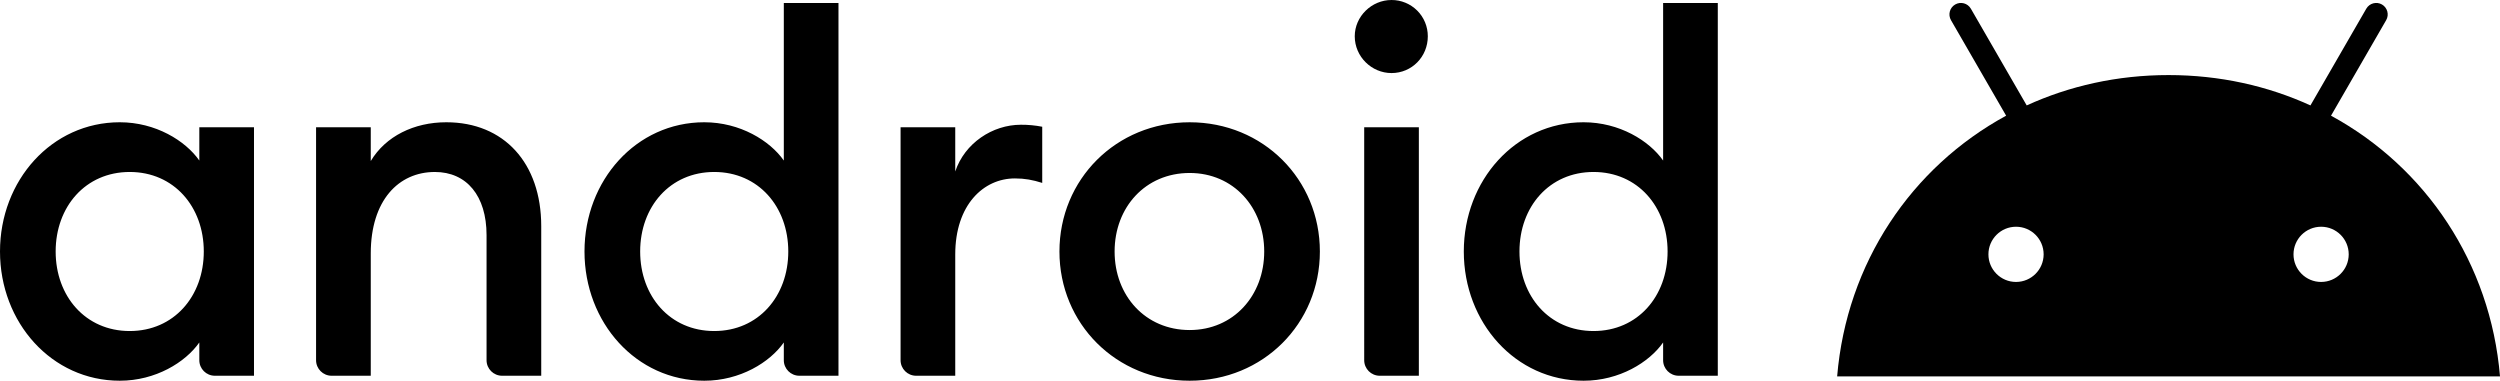
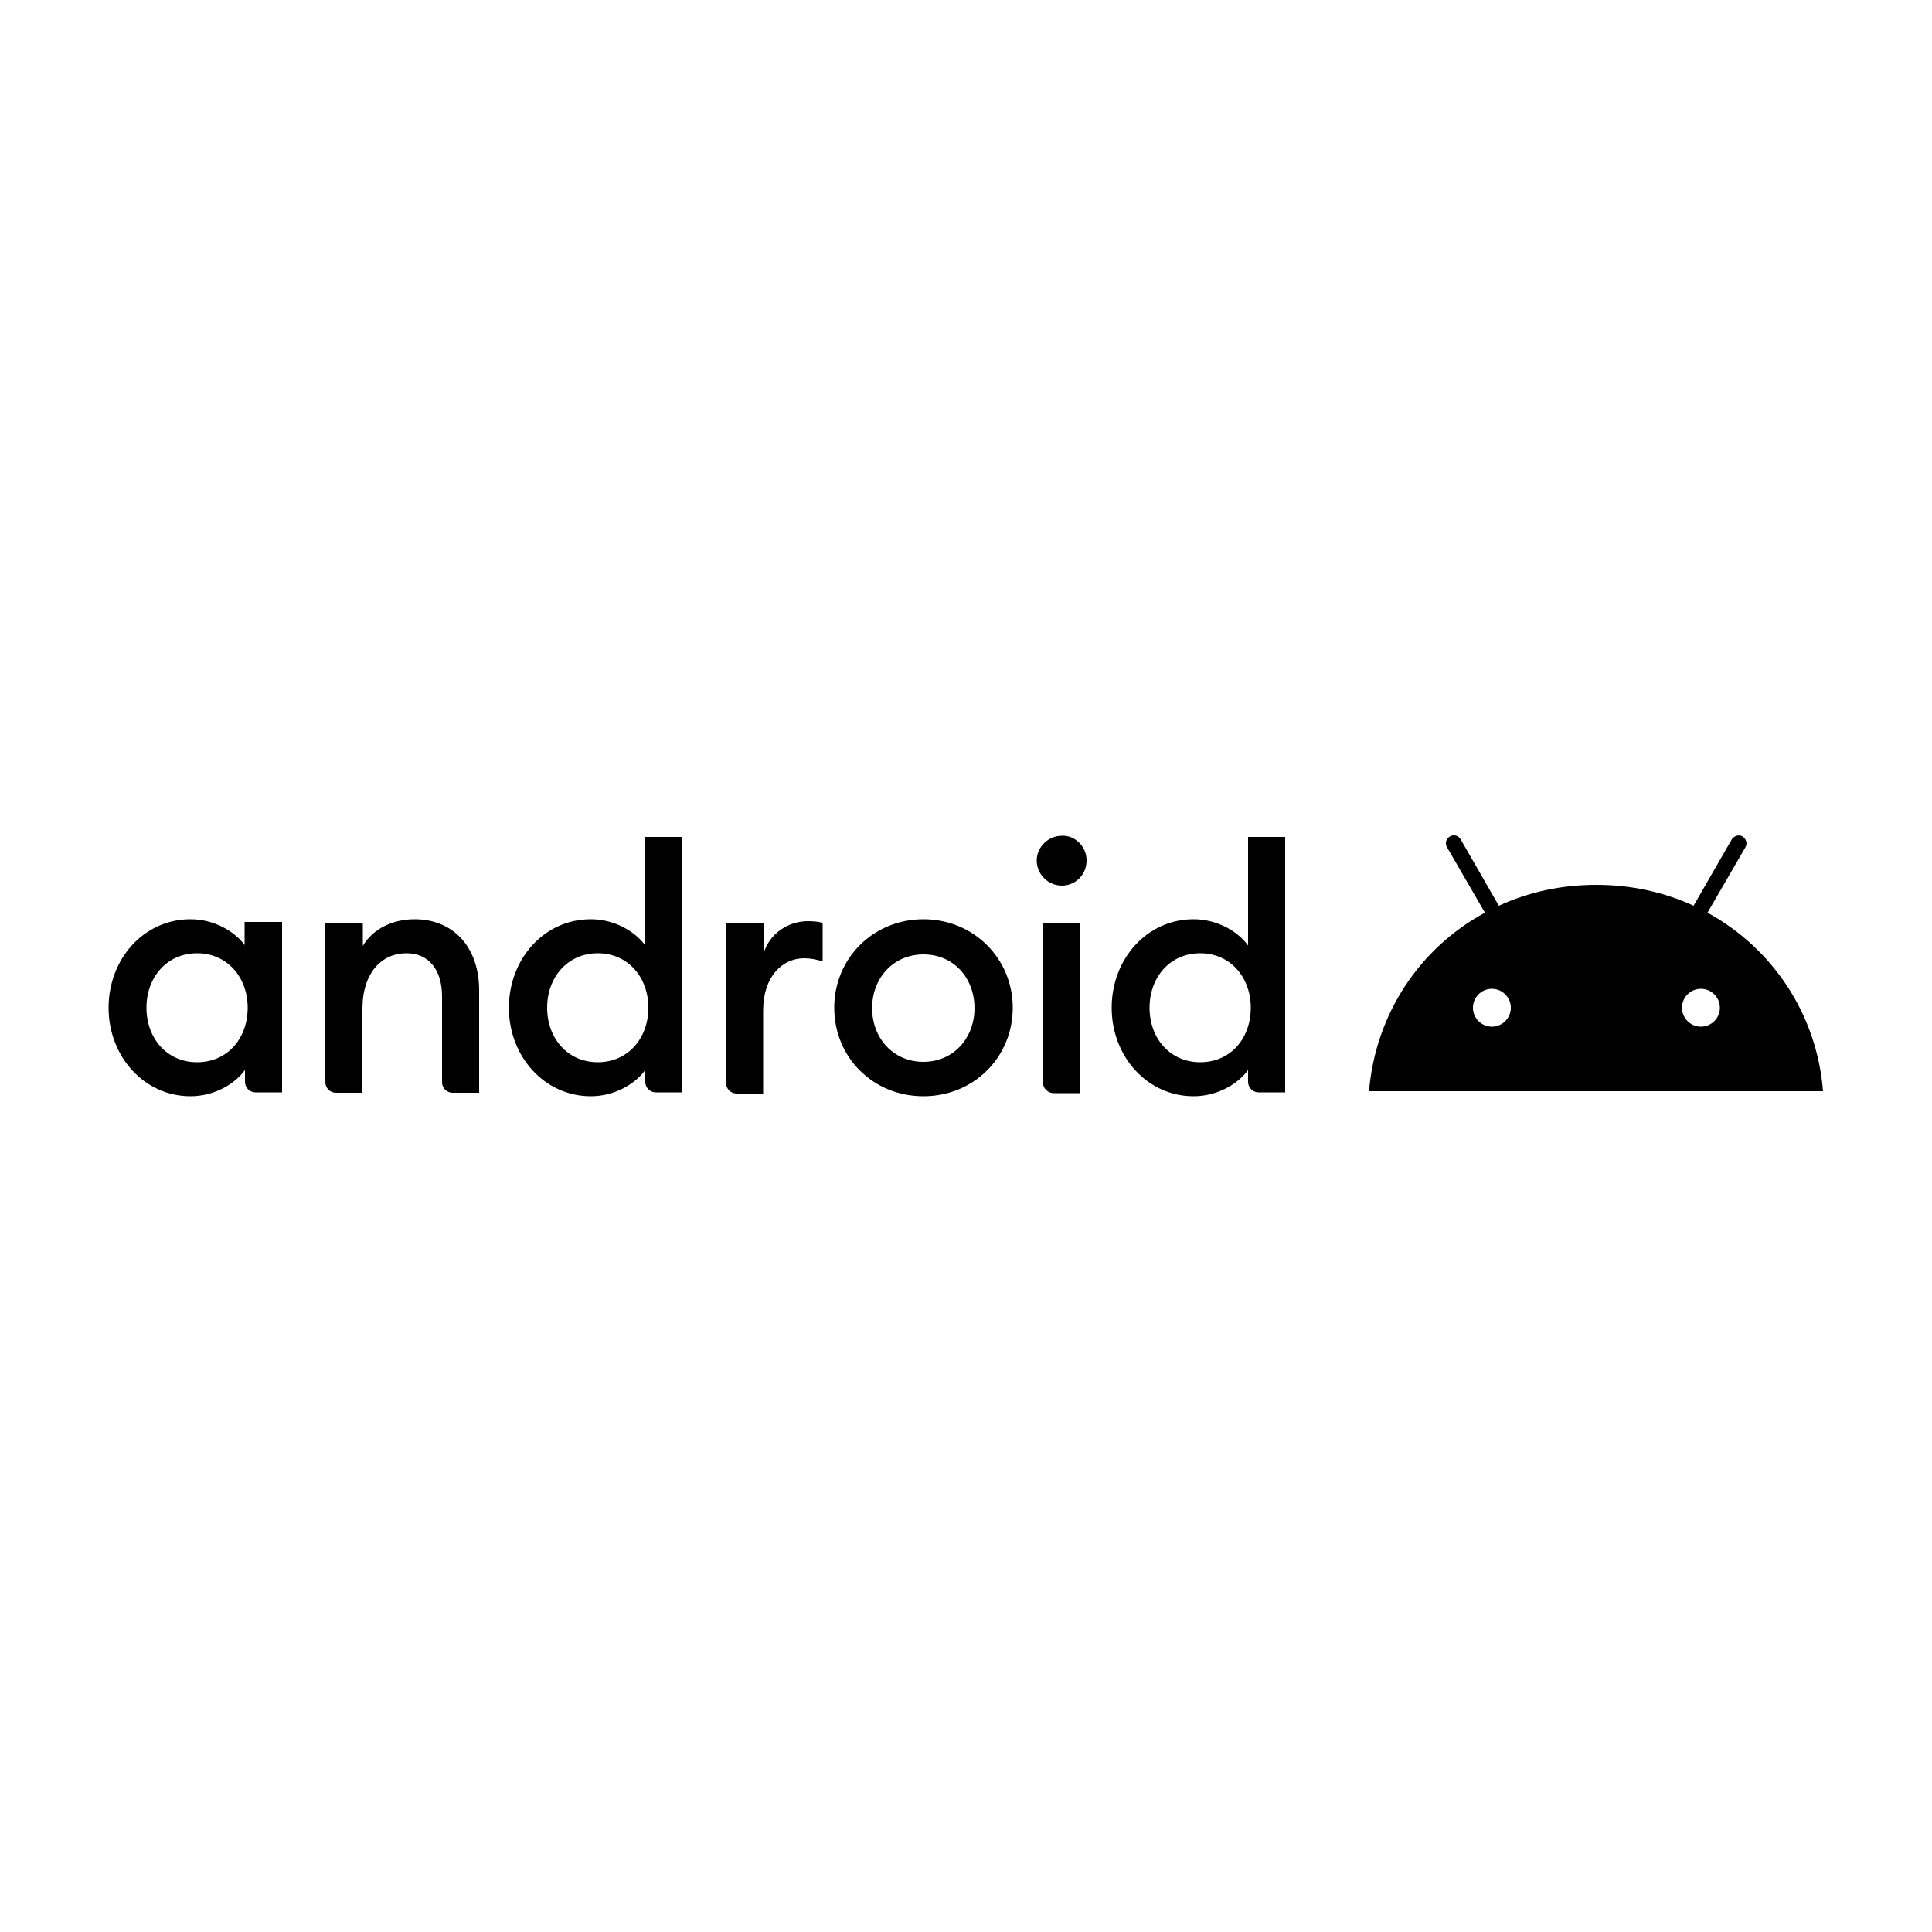
- <svg xmlns="http://www.w3.org/2000/svg" viewBox="0 0 3283.215 500">
-   <path fill="currentColor" d="M157.305 160.566c47 0 86.176 24.153 104.458 50.271V167.1h71.8v326.359h-51.4a20.4 20.4 0 01-20.4-20.412v-23.306C243.481 475.859 204.305 500 157.305 500 67.894 500 0 423.636 0 330.283s67.894-169.717 157.305-169.717m13.059 65.282c-58.106 0-97.27 45.694-97.27 104.435s39.164 104.458 97.27 104.458 97.27-45.717 97.27-104.458-39.165-104.435-97.27-104.435M415.092 167.1h71.823v44.388c19.565-32.635 56.788-50.918 99.211-50.918 75.718 0 124.67 53.53 124.67 136.423V493.46h-51.387a20.407 20.407 0 01-20.424-20.4v-164.3c0-51.588-26.106-82.9-67.87-82.9-47.647 0-84.2 37.2-84.2 107.034V493.46H435.5a20.4 20.4 0 01-20.412-20.4V167.1zm509.83-6.531c47 0 86.165 24.153 104.447 50.271V3.92h71.788v489.539h-51.388a20.4 20.4 0 01-20.4-20.412v-23.306C1011.087 475.859 971.922 500 924.922 500c-89.434 0-157.317-76.364-157.317-169.717s67.883-169.717 157.317-169.717m13.06 65.282c-58.083 0-97.259 45.694-97.259 104.435s39.177 104.458 97.259 104.458 97.258-45.717 97.258-104.458-39.177-104.435-97.258-104.435M1182.71 167.1h71.8v58.1c12.4-37.223 48.953-61.376 86.176-61.376a140.855 140.855 0 0128.059 2.624v73.764c-12.4-3.929-22.835-5.894-35.894-5.894-41.129 0-78.341 34.6-78.341 99.882v159.26h-51.388a20.4 20.4 0 01-20.411-20.4V167.1zM1562.36 500c-96.611 0-171.011-75.07-171.011-169.694 0-94.658 74.4-169.728 171.011-169.728s171.011 75.07 171.011 169.728c0 94.624-74.4 169.694-171.011 169.694m0-66.565c57.435 0 97.918-45.058 97.918-103.129 0-58.093-40.483-103.14-97.918-103.14-58.094 0-98.564 45.047-98.564 103.14 0 58.071 40.47 103.129 98.564 103.129m265.094-337.483c-26.105 0-48.282-21.529-48.282-48.3 0-26.118 22.177-47.647 48.282-47.647a47.505 47.505 0 0147.671 47.647c0 26.776-20.906 48.305-47.671 48.305m-35.869 71.141h71.775v326.37H1812a20.414 20.414 0 01-20.411-20.411zm288.109-6.527c47 0 86.176 24.153 104.458 50.271V3.92h71.8v489.539h-51.4a20.4 20.4 0 01-20.4-20.412v-23.306C2165.87 475.859 2126.693 500 2079.694 500c-89.412 0-157.305-76.364-157.305-169.717s67.893-169.717 157.305-169.717m13.059 65.282c-58.082 0-97.259 45.694-97.259 104.435s39.177 104.458 97.259 104.458 97.269-45.717 97.269-104.458-39.176-104.435-97.269-104.435" />
-   <path fill="currentColor" d="M3048.287 370.281a36.253 36.253 0 1136.247-36.259 36.3 36.3 0 01-36.247 36.259m-400.656 0a36.253 36.253 0 1136.247-36.259 36.3 36.3 0 01-36.247 36.259m413.657-218.352l72.446-125.47a15.072 15.072 0 00-26.106-15.071l-73.352 127.058c-56.094-25.6-119.094-39.858-186.317-39.858s-130.223 14.259-186.317 39.858L2588.29 11.388a15.072 15.072 0 00-26.106 15.071l72.446 125.47c-124.4 67.658-209.481 193.6-221.927 342.386h870.512c-12.458-148.787-97.54-274.728-221.927-342.386" />
+ <svg xmlns="http://www.w3.org/2000/svg" viewBox="0 0 500 500">
+   <path fill="currentColor" d="M63.4 244.7c-2.5-3.5-7.8-6.8-14.1-6.8-12.1 0-21.2 10.3-21.2 22.9s9.2 22.9 21.2 22.9c6.3 0 11.6-3.3 14.1-6.8v3.1a2.732 2.732 0 002.7 2.7H73v-44.1h-9.7v6.1zM51 274.9c-7.8 0-13.1-6.2-13.1-14.1s5.3-14.1 13.1-14.1 13.1 6.2 13.1 14.1-5.2 14.1-13.1 14.1zm390.9-38.7l9.8-16.9c.6-1 .2-2.2-.7-2.8s-2.2-.2-2.8.7l-9.9 17.2c-7.6-3.5-16.1-5.4-25.2-5.4-9.1 0-17.6 1.9-25.2 5.4l-9.9-17.2c-.6-1-1.8-1.3-2.8-.7s-1.3 1.8-.7 2.8l9.8 16.9c-16.8 9.1-28.3 26.1-30 46.2h117.5c-1.6-20-13.1-37-29.9-46.2zm-55.8 29.5c-2.7 0-4.9-2.2-4.9-4.9s2.2-4.9 4.9-4.9 4.9 2.2 4.9 4.9-2.2 4.9-4.9 4.9zm54.1 0c-2.7 0-4.9-2.2-4.9-4.9s2.2-4.9 4.9-4.9 4.9 2.2 4.9 4.9-2.2 4.9-4.9 4.9zM124 256.3v26.5h-6.9a2.732 2.732 0 01-2.7-2.7v-22.2c0-7-3.5-11.2-9.2-11.2-6.4 0-11.4 5-11.4 14.4v21.7h-6.9a2.732 2.732 0 01-2.7-2.7v-41.3h9.7v6c2.6-4.4 7.7-6.9 13.4-6.9 10.1 0 16.7 7.3 16.7 18.4zm199-11.6c-2.5-3.5-7.8-6.8-14.1-6.8-12.1 0-21.2 10.3-21.2 22.9s9.2 22.9 21.2 22.9c6.3 0 11.6-3.3 14.1-6.8v3.1a2.732 2.732 0 002.7 2.7h6.9v-66.1H323v28.1zm-12.4 30.2c-7.8 0-13.1-6.2-13.1-14.1s5.3-14.1 13.1-14.1 13.1 6.2 13.1 14.1-5.2 14.1-13.1 14.1zm-31.3-56.8c1.2 1.2 1.9 2.8 1.9 4.6 0 3.6-2.8 6.5-6.4 6.5-3.5 0-6.5-2.9-6.5-6.5 0-3.5 3-6.4 6.5-6.4 1.7-.1 3.3.6 4.5 1.8zm-9.4 20.7h9.7v44.1h-6.9c-1.5 0-2.8-1.2-2.8-2.8v-41.3zM167 244.7c-2.5-3.5-7.8-6.8-14.1-6.8-12.1 0-21.2 10.3-21.2 22.9s9.2 22.9 21.2 22.9c6.3 0 11.6-3.3 14.1-6.8v3.1a2.732 2.732 0 002.7 2.7h6.9v-66.1H167v28.1zm-12.3 30.2c-7.8 0-13.1-6.2-13.1-14.1s5.3-14.1 13.1-14.1 13.1 6.2 13.1 14.1-5.3 14.1-13.1 14.1zm84.3-37c-13 0-23.1 10.1-23.1 22.9 0 12.8 10 22.9 23.1 22.9 13 0 23.1-10.1 23.1-22.9 0-12.7-10.1-22.9-23.1-22.9zm0 36.9c-7.8 0-13.3-6.1-13.3-13.9 0-7.8 5.5-13.9 13.3-13.9 7.8 0 13.2 6.1 13.2 13.9 0 7.8-5.5 13.9-13.2 13.9zm-29.9-36.4c1.3 0 2.5.1 3.8.4v10c-1.7-.5-3.1-.8-4.8-.8-5.6 0-10.6 4.7-10.6 13.5V283h-6.9a2.732 2.732 0 01-2.7-2.7V239h9.7v7.8c1.5-5.2 6.4-8.4 11.5-8.4z" />
</svg>
